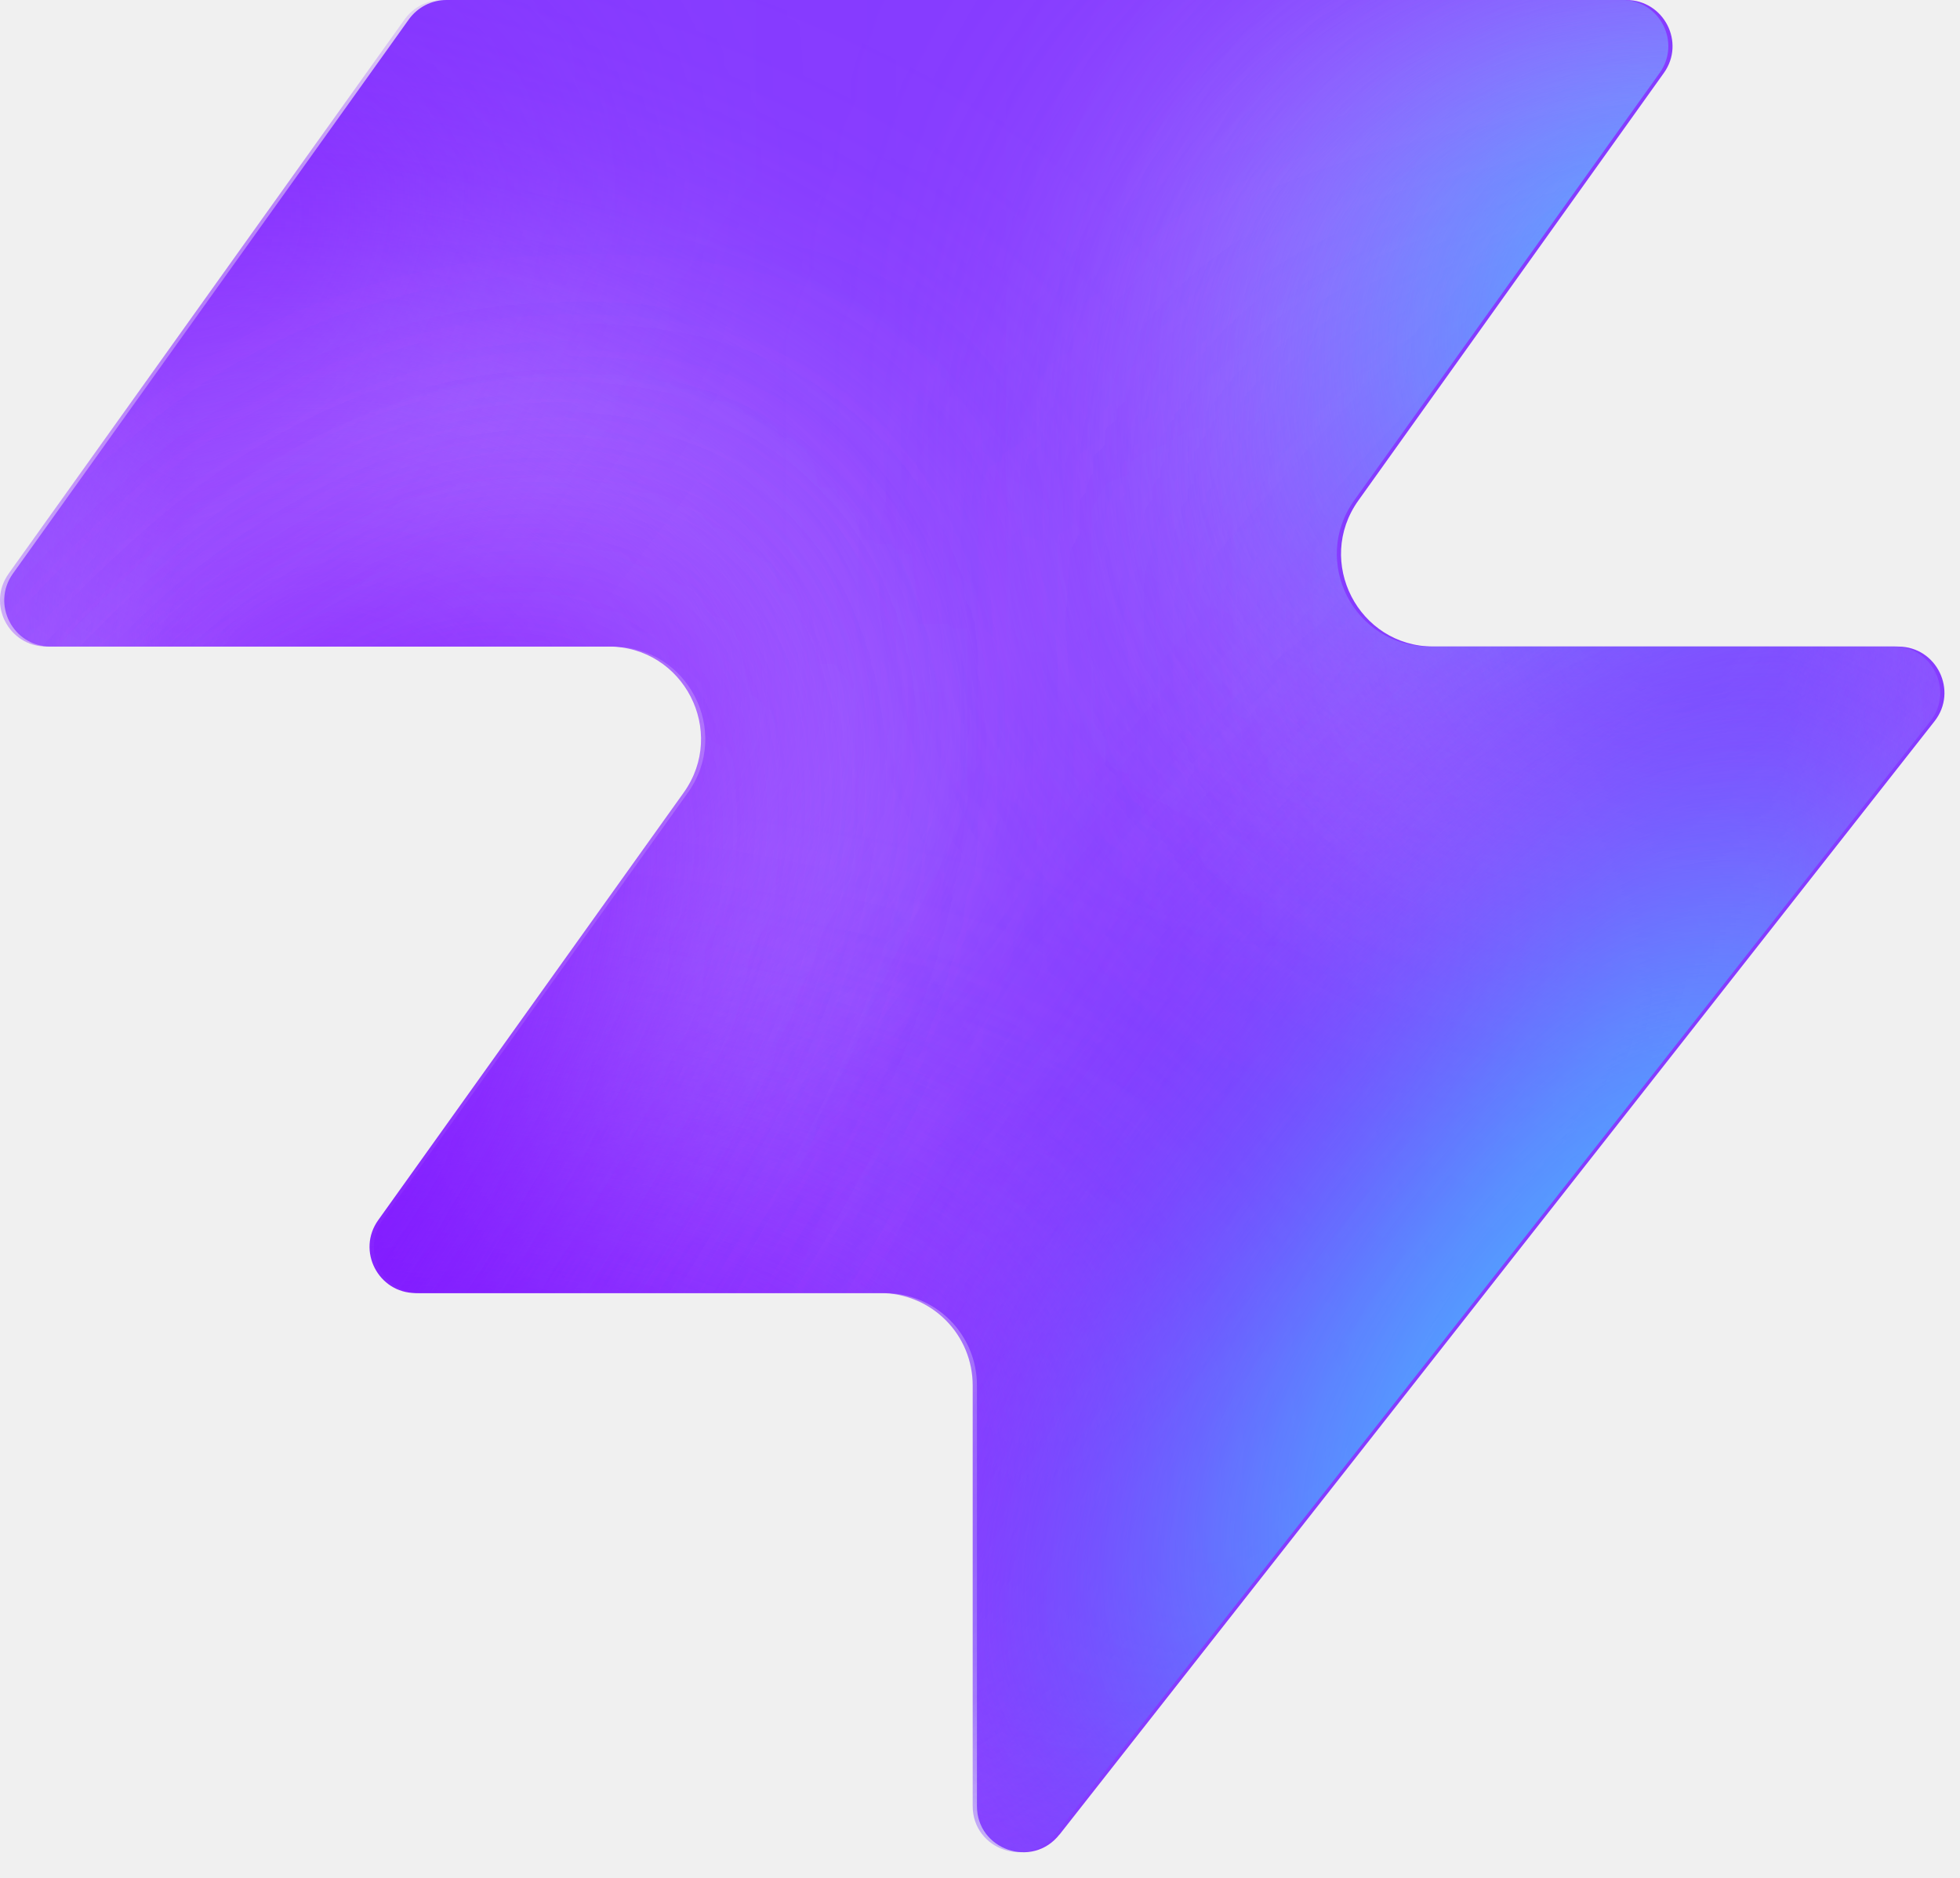
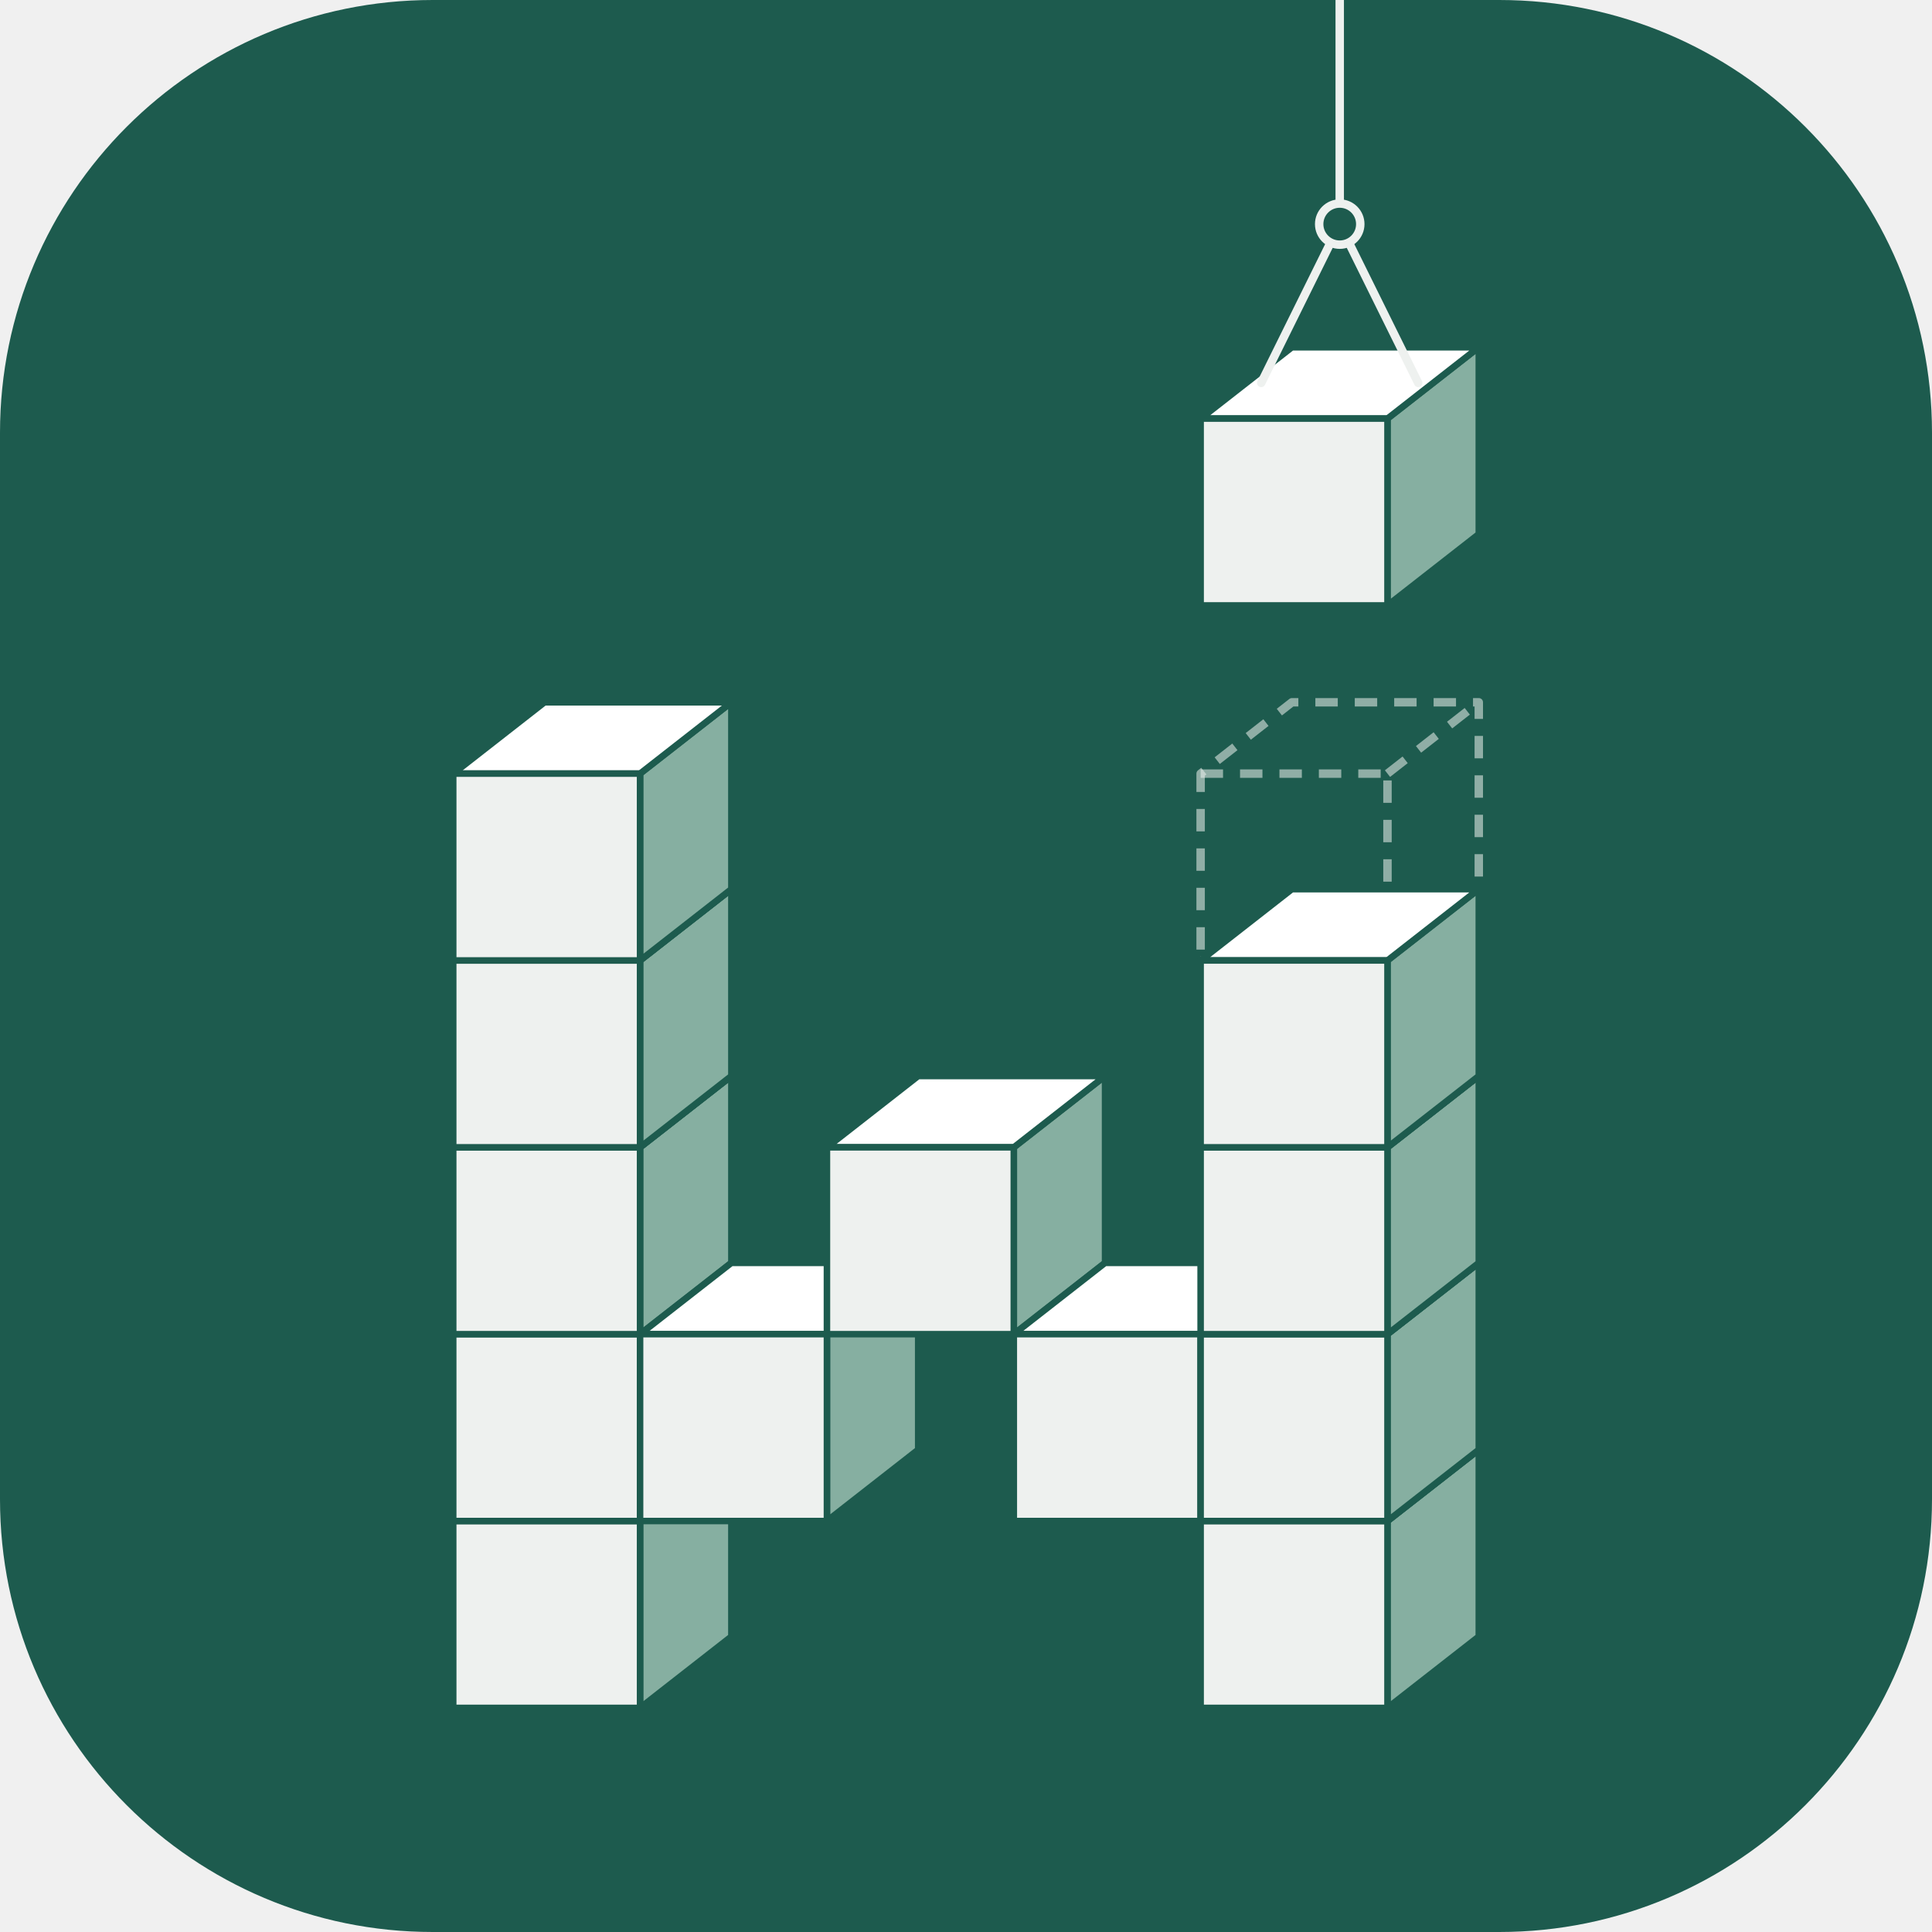
- <svg xmlns="http://www.w3.org/2000/svg" width="48" height="46" fill="none" viewBox="0 0 48 46">
-   <path fill="#863bff" d="M25.946 44.938c-.664.845-2.021.375-2.021-.698V33.937a2.26 2.26 0 0 0-2.262-2.262H10.287c-.92 0-1.456-1.04-.92-1.788l7.48-10.471c1.07-1.497 0-3.578-1.842-3.578H1.237c-.92 0-1.456-1.04-.92-1.788L10.013.474c.214-.297.556-.474.92-.474h28.894c.92 0 1.456 1.04.92 1.788l-7.48 10.471c-1.07 1.498 0 3.579 1.842 3.579h11.377c.943 0 1.473 1.088.89 1.83L25.947 44.94z" style="fill:#863bff;fill:color(display-p3 .525 .23 1);fill-opacity:1" />
-   <mask id="a" width="48" height="46" x="0" y="0" maskUnits="userSpaceOnUse" style="mask-type:alpha">
-     <path fill="#000" d="M25.842 44.938c-.664.844-2.021.375-2.021-.698V33.937a2.26 2.26 0 0 0-2.262-2.262H10.183c-.92 0-1.456-1.04-.92-1.788l7.48-10.471c1.07-1.498 0-3.579-1.842-3.579H1.133c-.92 0-1.456-1.04-.92-1.787L9.91.473c.214-.297.556-.474.92-.474h28.894c.92 0 1.456 1.04.92 1.788l-7.48 10.471c-1.07 1.498 0 3.578 1.842 3.578h11.377c.943 0 1.473 1.088.89 1.832L25.843 44.94z" style="fill:#000;fill-opacity:1" />
-   </mask>
-   <g mask="url(#a)">
-     <g filter="url(#b)">
-       <ellipse cx="5.508" cy="14.704" fill="#ede6ff" rx="5.508" ry="14.704" style="fill:#ede6ff;fill:color(display-p3 .927 .903 1);fill-opacity:1" transform="matrix(.00324 1 1 -.00324 -4.47 31.516)" />
-     </g>
-     <g filter="url(#c)">
-       <ellipse cx="10.399" cy="29.851" fill="#ede6ff" rx="10.399" ry="29.851" style="fill:#ede6ff;fill:color(display-p3 .927 .903 1);fill-opacity:1" transform="matrix(.00324 1 1 -.00324 -39.328 7.883)" />
-     </g>
-     <g filter="url(#d)">
-       <ellipse cx="5.508" cy="30.487" fill="#7e14ff" rx="5.508" ry="30.487" style="fill:#7e14ff;fill:color(display-p3 .492 .077 1);fill-opacity:1" transform="rotate(89.814 -25.913 -14.639)scale(1 -1)" />
-     </g>
-     <g filter="url(#e)">
-       <ellipse cx="5.508" cy="30.599" fill="#7e14ff" rx="5.508" ry="30.599" style="fill:#7e14ff;fill:color(display-p3 .492 .077 1);fill-opacity:1" transform="rotate(89.814 -32.644 -3.334)scale(1 -1)" />
-     </g>
-     <g filter="url(#f)">
-       <ellipse cx="5.508" cy="30.599" fill="#7e14ff" rx="5.508" ry="30.599" style="fill:#7e14ff;fill:color(display-p3 .492 .077 1);fill-opacity:1" transform="matrix(.00324 1 1 -.00324 -34.34 30.47)" />
-     </g>
-     <g filter="url(#g)">
-       <ellipse cx="14.072" cy="22.078" fill="#ede6ff" rx="14.072" ry="22.078" style="fill:#ede6ff;fill:color(display-p3 .927 .903 1);fill-opacity:1" transform="rotate(93.35 24.506 48.493)scale(-1 1)" />
-     </g>
-     <g filter="url(#h)">
-       <ellipse cx="3.47" cy="21.501" fill="#7e14ff" rx="3.47" ry="21.501" style="fill:#7e14ff;fill:color(display-p3 .492 .077 1);fill-opacity:1" transform="rotate(89.009 28.708 47.59)scale(-1 1)" />
-     </g>
-     <g filter="url(#i)">
-       <ellipse cx="3.47" cy="21.501" fill="#7e14ff" rx="3.47" ry="21.501" style="fill:#7e14ff;fill:color(display-p3 .492 .077 1);fill-opacity:1" transform="rotate(89.009 28.708 47.59)scale(-1 1)" />
-     </g>
-     <g filter="url(#j)">
-       <ellipse cx=".387" cy="8.972" fill="#7e14ff" rx="4.407" ry="29.108" style="fill:#7e14ff;fill:color(display-p3 .492 .077 1);fill-opacity:1" transform="rotate(39.51 .387 8.972)" />
-     </g>
-     <g filter="url(#k)">
-       <ellipse cx="47.523" cy="-6.092" fill="#7e14ff" rx="4.407" ry="29.108" style="fill:#7e14ff;fill:color(display-p3 .492 .077 1);fill-opacity:1" transform="rotate(37.892 47.523 -6.092)" />
-     </g>
-     <g filter="url(#l)">
-       <ellipse cx="41.412" cy="6.333" fill="#47bfff" rx="5.971" ry="9.665" style="fill:#47bfff;fill:color(display-p3 .28 .748 1);fill-opacity:1" transform="rotate(37.892 41.412 6.333)" />
-     </g>
-     <g filter="url(#m)">
-       <ellipse cx="-1.879" cy="38.332" fill="#7e14ff" rx="4.407" ry="29.108" style="fill:#7e14ff;fill:color(display-p3 .492 .077 1);fill-opacity:1" transform="rotate(37.892 -1.88 38.332)" />
-     </g>
-     <g filter="url(#n)">
-       <ellipse cx="-1.879" cy="38.332" fill="#7e14ff" rx="4.407" ry="29.108" style="fill:#7e14ff;fill:color(display-p3 .492 .077 1);fill-opacity:1" transform="rotate(37.892 -1.88 38.332)" />
-     </g>
-     <g filter="url(#o)">
-       <ellipse cx="35.651" cy="29.907" fill="#7e14ff" rx="4.407" ry="29.108" style="fill:#7e14ff;fill:color(display-p3 .492 .077 1);fill-opacity:1" transform="rotate(37.892 35.651 29.907)" />
-     </g>
-     <g filter="url(#p)">
-       <ellipse cx="38.418" cy="32.4" fill="#47bfff" rx="5.971" ry="15.297" style="fill:#47bfff;fill:color(display-p3 .28 .748 1);fill-opacity:1" transform="rotate(37.892 38.418 32.4)" />
-     </g>
+ <svg xmlns="http://www.w3.org/2000/svg" viewBox="0 0 500 500" width="500" height="500">
+   <clipPath id="tile">
+     <rect width="500" height="500" rx="112" />
+   </clipPath>
+   <g clip-path="url(#tile)">
+     <rect width="500" height="500" fill="#1D5B4E" />
+     <polygon points="310.72,248.57 359.08,248.57 382.71,230.11 382.71,181.75 334.35,181.75 310.72,200.21" fill="none" stroke="#EEF1EF" stroke-width="2.18" stroke-opacity="0.55" stroke-dasharray="5.8 4.4" stroke-linejoin="round" />
+     <line x1="359.08" y1="248.57" x2="359.08" y2="200.21" stroke="#EEF1EF" stroke-width="2.18" stroke-opacity="0.55" stroke-dasharray="5.8 4.4" />
+     <line x1="310.72" y1="200.21" x2="359.08" y2="200.21" stroke="#EEF1EF" stroke-width="2.18" stroke-opacity="0.55" stroke-dasharray="5.8 4.4" />
+     <line x1="359.08" y1="200.21" x2="382.71" y2="181.75" stroke="#EEF1EF" stroke-width="2.18" stroke-opacity="0.55" stroke-dasharray="5.8 4.4" />
+     <line x1="346.72" y1="0" x2="346.72" y2="58.0" stroke="#EEF1EF" stroke-width="2.18" stroke-linecap="round" />
+     <polygon points="165.65,442.0 189.28,423.54 189.28,375.18 165.65,393.64" fill="#86AFA1" stroke="#1D5B4E" stroke-width="1.69" stroke-linejoin="round" />
+     <polygon points="117.29,393.64 165.65,393.64 189.28,375.18 140.92,375.18" fill="#FFFFFF" stroke="#1D5B4E" stroke-width="1.69" stroke-linejoin="round" />
+     <polygon points="117.29,442.0 165.65,442.0 165.65,393.64 117.29,393.64" fill="#EEF1EF" stroke="#1D5B4E" stroke-width="1.69" stroke-linejoin="round" />
+     <polygon points="165.65,393.64 189.28,375.18 189.28,326.83 165.65,345.28" fill="#86AFA1" stroke="#1D5B4E" stroke-width="1.69" stroke-linejoin="round" />
+     <polygon points="117.29,345.28 165.65,345.28 189.28,326.83 140.92,326.83" fill="#FFFFFF" stroke="#1D5B4E" stroke-width="1.69" stroke-linejoin="round" />
+     <polygon points="117.29,393.64 165.65,393.64 165.65,345.28 117.29,345.28" fill="#EEF1EF" stroke="#1D5B4E" stroke-width="1.69" stroke-linejoin="round" />
+     <polygon points="165.65,345.28 189.28,326.83 189.28,278.47 165.65,296.93" fill="#86AFA1" stroke="#1D5B4E" stroke-width="1.69" stroke-linejoin="round" />
+     <polygon points="117.29,296.93 165.65,296.93 189.28,278.47 140.92,278.47" fill="#FFFFFF" stroke="#1D5B4E" stroke-width="1.69" stroke-linejoin="round" />
+     <polygon points="117.29,345.28 165.65,345.28 165.65,296.93 117.29,296.93" fill="#EEF1EF" stroke="#1D5B4E" stroke-width="1.69" stroke-linejoin="round" />
+     <polygon points="214.01,393.64 237.63,375.18 237.63,326.83 214.01,345.28" fill="#86AFA1" stroke="#1D5B4E" stroke-width="1.69" stroke-linejoin="round" />
+     <polygon points="165.65,345.28 214.01,345.28 237.63,326.83 189.28,326.83" fill="#FFFFFF" stroke="#1D5B4E" stroke-width="1.69" stroke-linejoin="round" />
+     <polygon points="165.65,393.64 214.01,393.64 214.01,345.28 165.65,345.28" fill="#EEF1EF" stroke="#1D5B4E" stroke-width="1.69" stroke-linejoin="round" />
+     <polygon points="165.65,296.93 189.28,278.47 189.28,230.11 165.65,248.57" fill="#86AFA1" stroke="#1D5B4E" stroke-width="1.69" stroke-linejoin="round" />
+     <polygon points="117.29,248.57 165.65,248.57 189.28,230.11 140.92,230.11" fill="#FFFFFF" stroke="#1D5B4E" stroke-width="1.69" stroke-linejoin="round" />
+     <polygon points="117.29,296.93 165.65,296.93 165.65,248.57 117.29,248.57" fill="#EEF1EF" stroke="#1D5B4E" stroke-width="1.69" stroke-linejoin="round" />
+     <polygon points="165.65,248.57 189.28,230.11 189.28,181.75 165.65,200.21" fill="#86AFA1" stroke="#1D5B4E" stroke-width="1.69" stroke-linejoin="round" />
+     <polygon points="117.29,200.21 165.65,200.21 189.28,181.75 140.92,181.75" fill="#FFFFFF" stroke="#1D5B4E" stroke-width="1.69" stroke-linejoin="round" />
+     <polygon points="117.29,248.57 165.65,248.57 165.65,200.21 117.29,200.21" fill="#EEF1EF" stroke="#1D5B4E" stroke-width="1.69" stroke-linejoin="round" />
+     <polygon points="262.37,345.28 285.99,326.83 285.99,278.47 262.37,296.93" fill="#86AFA1" stroke="#1D5B4E" stroke-width="1.69" stroke-linejoin="round" />
+     <polygon points="214.01,296.93 262.37,296.93 285.99,278.47 237.63,278.47" fill="#FFFFFF" stroke="#1D5B4E" stroke-width="1.69" stroke-linejoin="round" />
+     <polygon points="214.01,345.28 262.37,345.28 262.37,296.93 214.01,296.93" fill="#EEF1EF" stroke="#1D5B4E" stroke-width="1.69" stroke-linejoin="round" />
+     <polygon points="310.72,393.64 334.35,375.18 334.35,326.83 310.72,345.28" fill="#86AFA1" stroke="#1D5B4E" stroke-width="1.69" stroke-linejoin="round" />
+     <polygon points="262.37,345.28 310.72,345.28 334.35,326.83 285.99,326.83" fill="#FFFFFF" stroke="#1D5B4E" stroke-width="1.69" stroke-linejoin="round" />
+     <polygon points="262.37,393.64 310.72,393.64 310.72,345.28 262.37,345.28" fill="#EEF1EF" stroke="#1D5B4E" stroke-width="1.69" stroke-linejoin="round" />
+     <polygon points="359.08,442.0 382.71,423.54 382.71,375.18 359.08,393.64" fill="#86AFA1" stroke="#1D5B4E" stroke-width="1.69" stroke-linejoin="round" />
+     <polygon points="310.72,393.64 359.08,393.64 382.71,375.18 334.35,375.18" fill="#FFFFFF" stroke="#1D5B4E" stroke-width="1.69" stroke-linejoin="round" />
+     <polygon points="310.72,442.0 359.08,442.0 359.08,393.64 310.72,393.64" fill="#EEF1EF" stroke="#1D5B4E" stroke-width="1.69" stroke-linejoin="round" />
+     <polygon points="359.08,393.64 382.71,375.18 382.71,326.83 359.08,345.28" fill="#86AFA1" stroke="#1D5B4E" stroke-width="1.69" stroke-linejoin="round" />
+     <polygon points="310.72,345.28 359.08,345.28 382.71,326.83 334.35,326.83" fill="#FFFFFF" stroke="#1D5B4E" stroke-width="1.69" stroke-linejoin="round" />
+     <polygon points="310.72,393.64 359.08,393.64 359.08,345.28 310.72,345.28" fill="#EEF1EF" stroke="#1D5B4E" stroke-width="1.69" stroke-linejoin="round" />
+     <polygon points="359.08,345.28 382.71,326.83 382.71,278.47 359.08,296.93" fill="#86AFA1" stroke="#1D5B4E" stroke-width="1.69" stroke-linejoin="round" />
+     <polygon points="310.72,296.93 359.08,296.93 382.71,278.47 334.35,278.47" fill="#FFFFFF" stroke="#1D5B4E" stroke-width="1.69" stroke-linejoin="round" />
+     <polygon points="310.72,345.28 359.08,345.28 359.08,296.93 310.72,296.93" fill="#EEF1EF" stroke="#1D5B4E" stroke-width="1.69" stroke-linejoin="round" />
+     <polygon points="359.08,296.93 382.71,278.47 382.71,230.11 359.08,248.57" fill="#86AFA1" stroke="#1D5B4E" stroke-width="1.69" stroke-linejoin="round" />
+     <polygon points="310.72,248.57 359.08,248.57 382.71,230.11 334.35,230.11" fill="#FFFFFF" stroke="#1D5B4E" stroke-width="1.69" stroke-linejoin="round" />
+     <polygon points="310.72,296.93 359.08,296.93 359.08,248.57 310.72,248.57" fill="#EEF1EF" stroke="#1D5B4E" stroke-width="1.69" stroke-linejoin="round" />
+     <polygon points="359.08,156.69 382.71,138.23 382.71,89.87 359.08,108.33" fill="#86AFA1" stroke="#1D5B4E" stroke-width="1.69" stroke-linejoin="round" />
+     <polygon points="310.72,108.33 359.08,108.33 382.71,89.87 334.35,89.87" fill="#FFFFFF" stroke="#1D5B4E" stroke-width="1.69" stroke-linejoin="round" />
+     <polygon points="310.72,156.69 359.08,156.69 359.08,108.33 310.72,108.33" fill="#EEF1EF" stroke="#1D5B4E" stroke-width="1.69" stroke-linejoin="round" />
+     <line x1="346.72" y1="58.0" x2="326.4" y2="99.1" stroke="#EEF1EF" stroke-width="2.18" stroke-linecap="round" />
+     <line x1="346.72" y1="58.0" x2="367.03" y2="99.1" stroke="#EEF1EF" stroke-width="2.18" stroke-linecap="round" />
+     <circle cx="346.72" cy="58.0" r="5.32" fill="#1D5B4E" stroke="#EEF1EF" stroke-width="2.18" />
  </g>
-   <defs>
-     <filter id="b" width="60.045" height="41.654" x="-19.77" y="16.149" color-interpolation-filters="sRGB" filterUnits="userSpaceOnUse">
-       <feFlood flood-opacity="0" result="BackgroundImageFix" />
-       <feBlend in="SourceGraphic" in2="BackgroundImageFix" result="shape" />
-       <feGaussianBlur result="effect1_foregroundBlur_2002_17158" stdDeviation="7.659" />
-     </filter>
-     <filter id="c" width="90.34" height="51.437" x="-54.613" y="-7.533" color-interpolation-filters="sRGB" filterUnits="userSpaceOnUse">
-       <feFlood flood-opacity="0" result="BackgroundImageFix" />
-       <feBlend in="SourceGraphic" in2="BackgroundImageFix" result="shape" />
-       <feGaussianBlur result="effect1_foregroundBlur_2002_17158" stdDeviation="7.659" />
-     </filter>
-     <filter id="d" width="79.355" height="29.4" x="-49.64" y="2.03" color-interpolation-filters="sRGB" filterUnits="userSpaceOnUse">
-       <feFlood flood-opacity="0" result="BackgroundImageFix" />
-       <feBlend in="SourceGraphic" in2="BackgroundImageFix" result="shape" />
-       <feGaussianBlur result="effect1_foregroundBlur_2002_17158" stdDeviation="4.596" />
-     </filter>
-     <filter id="e" width="79.579" height="29.4" x="-45.045" y="20.029" color-interpolation-filters="sRGB" filterUnits="userSpaceOnUse">
-       <feFlood flood-opacity="0" result="BackgroundImageFix" />
-       <feBlend in="SourceGraphic" in2="BackgroundImageFix" result="shape" />
-       <feGaussianBlur result="effect1_foregroundBlur_2002_17158" stdDeviation="4.596" />
-     </filter>
-     <filter id="f" width="79.579" height="29.4" x="-43.513" y="21.178" color-interpolation-filters="sRGB" filterUnits="userSpaceOnUse">
-       <feFlood flood-opacity="0" result="BackgroundImageFix" />
-       <feBlend in="SourceGraphic" in2="BackgroundImageFix" result="shape" />
-       <feGaussianBlur result="effect1_foregroundBlur_2002_17158" stdDeviation="4.596" />
-     </filter>
-     <filter id="g" width="74.749" height="58.852" x="15.756" y="-17.901" color-interpolation-filters="sRGB" filterUnits="userSpaceOnUse">
-       <feFlood flood-opacity="0" result="BackgroundImageFix" />
-       <feBlend in="SourceGraphic" in2="BackgroundImageFix" result="shape" />
-       <feGaussianBlur result="effect1_foregroundBlur_2002_17158" stdDeviation="7.659" />
-     </filter>
-     <filter id="h" width="61.377" height="25.362" x="23.548" y="2.284" color-interpolation-filters="sRGB" filterUnits="userSpaceOnUse">
-       <feFlood flood-opacity="0" result="BackgroundImageFix" />
-       <feBlend in="SourceGraphic" in2="BackgroundImageFix" result="shape" />
-       <feGaussianBlur result="effect1_foregroundBlur_2002_17158" stdDeviation="4.596" />
-     </filter>
-     <filter id="i" width="61.377" height="25.362" x="23.548" y="2.284" color-interpolation-filters="sRGB" filterUnits="userSpaceOnUse">
-       <feFlood flood-opacity="0" result="BackgroundImageFix" />
-       <feBlend in="SourceGraphic" in2="BackgroundImageFix" result="shape" />
-       <feGaussianBlur result="effect1_foregroundBlur_2002_17158" stdDeviation="4.596" />
-     </filter>
-     <filter id="j" width="56.045" height="63.649" x="-27.636" y="-22.853" color-interpolation-filters="sRGB" filterUnits="userSpaceOnUse">
-       <feFlood flood-opacity="0" result="BackgroundImageFix" />
-       <feBlend in="SourceGraphic" in2="BackgroundImageFix" result="shape" />
-       <feGaussianBlur result="effect1_foregroundBlur_2002_17158" stdDeviation="4.596" />
-     </filter>
-     <filter id="k" width="54.814" height="64.646" x="20.116" y="-38.415" color-interpolation-filters="sRGB" filterUnits="userSpaceOnUse">
-       <feFlood flood-opacity="0" result="BackgroundImageFix" />
-       <feBlend in="SourceGraphic" in2="BackgroundImageFix" result="shape" />
-       <feGaussianBlur result="effect1_foregroundBlur_2002_17158" stdDeviation="4.596" />
-     </filter>
-     <filter id="l" width="33.541" height="35.313" x="24.641" y="-11.323" color-interpolation-filters="sRGB" filterUnits="userSpaceOnUse">
-       <feFlood flood-opacity="0" result="BackgroundImageFix" />
-       <feBlend in="SourceGraphic" in2="BackgroundImageFix" result="shape" />
-       <feGaussianBlur result="effect1_foregroundBlur_2002_17158" stdDeviation="4.596" />
-     </filter>
-     <filter id="m" width="54.814" height="64.646" x="-29.286" y="6.009" color-interpolation-filters="sRGB" filterUnits="userSpaceOnUse">
-       <feFlood flood-opacity="0" result="BackgroundImageFix" />
-       <feBlend in="SourceGraphic" in2="BackgroundImageFix" result="shape" />
-       <feGaussianBlur result="effect1_foregroundBlur_2002_17158" stdDeviation="4.596" />
-     </filter>
-     <filter id="n" width="54.814" height="64.646" x="-29.286" y="6.009" color-interpolation-filters="sRGB" filterUnits="userSpaceOnUse">
-       <feFlood flood-opacity="0" result="BackgroundImageFix" />
-       <feBlend in="SourceGraphic" in2="BackgroundImageFix" result="shape" />
-       <feGaussianBlur result="effect1_foregroundBlur_2002_17158" stdDeviation="4.596" />
-     </filter>
-     <filter id="o" width="54.814" height="64.646" x="8.244" y="-2.416" color-interpolation-filters="sRGB" filterUnits="userSpaceOnUse">
-       <feFlood flood-opacity="0" result="BackgroundImageFix" />
-       <feBlend in="SourceGraphic" in2="BackgroundImageFix" result="shape" />
-       <feGaussianBlur result="effect1_foregroundBlur_2002_17158" stdDeviation="4.596" />
-     </filter>
-     <filter id="p" width="39.409" height="43.623" x="18.713" y="10.588" color-interpolation-filters="sRGB" filterUnits="userSpaceOnUse">
-       <feFlood flood-opacity="0" result="BackgroundImageFix" />
-       <feBlend in="SourceGraphic" in2="BackgroundImageFix" result="shape" />
-       <feGaussianBlur result="effect1_foregroundBlur_2002_17158" stdDeviation="4.596" />
-     </filter>
-   </defs>
</svg>
